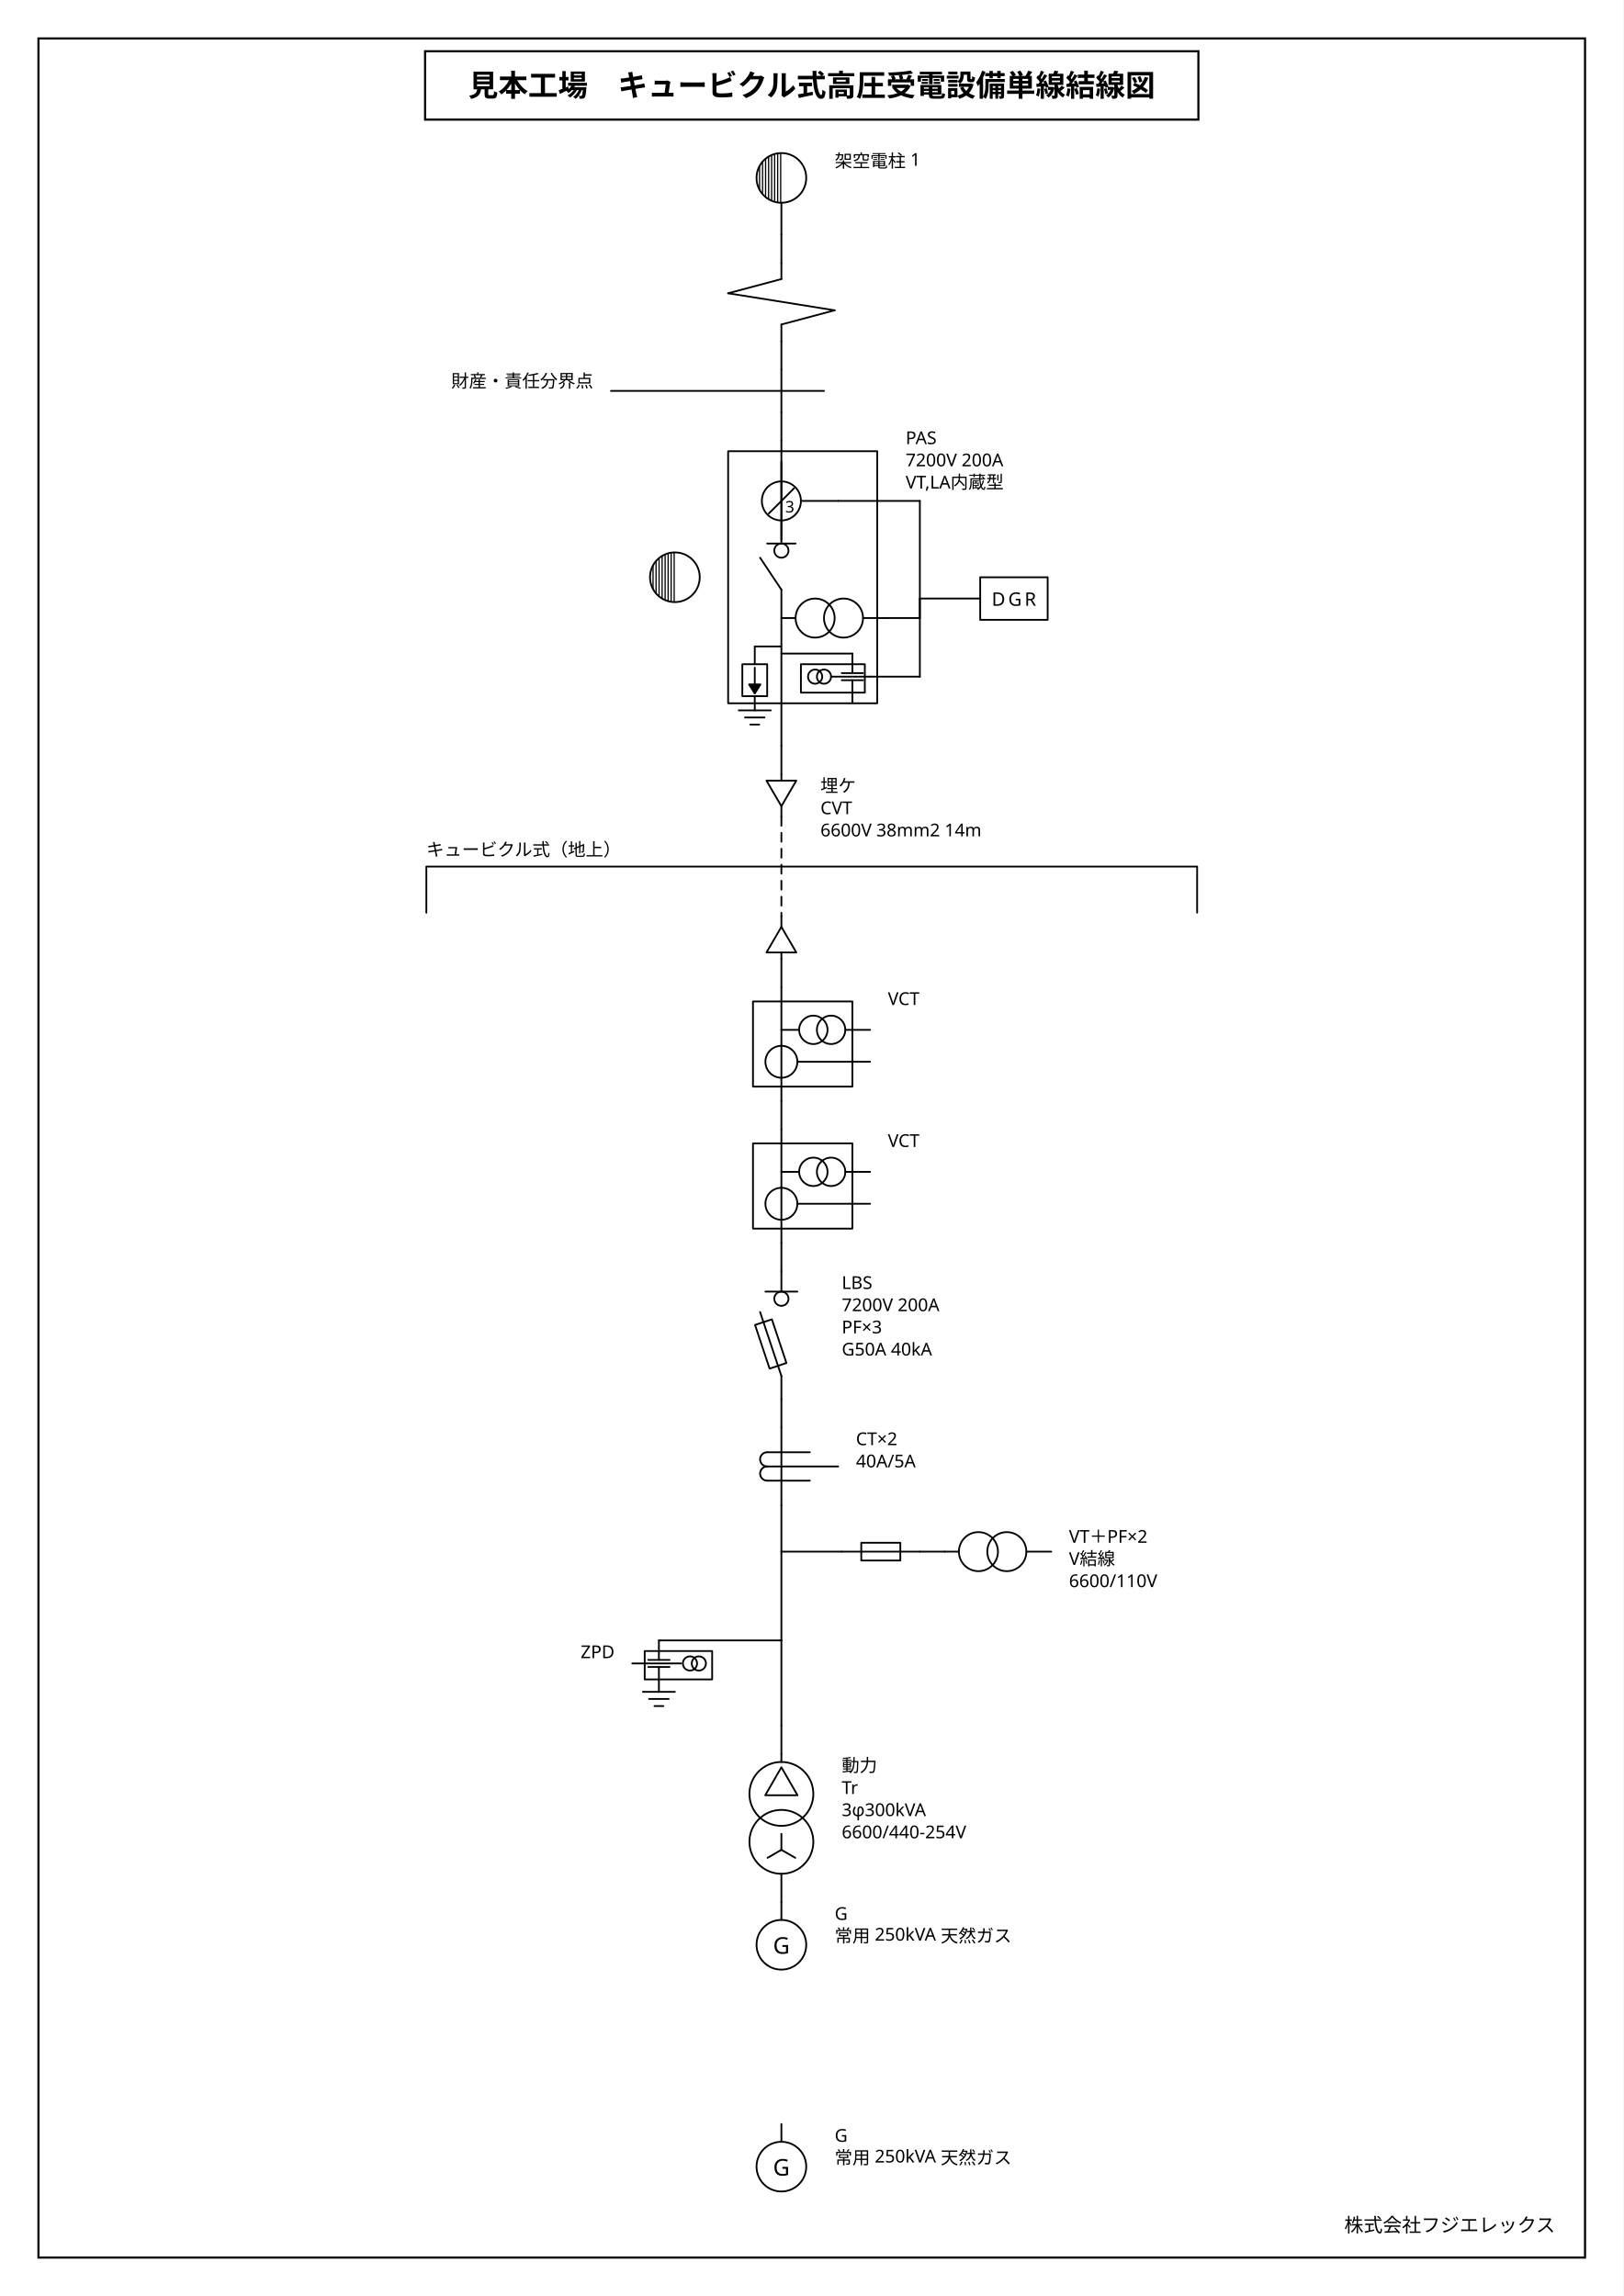
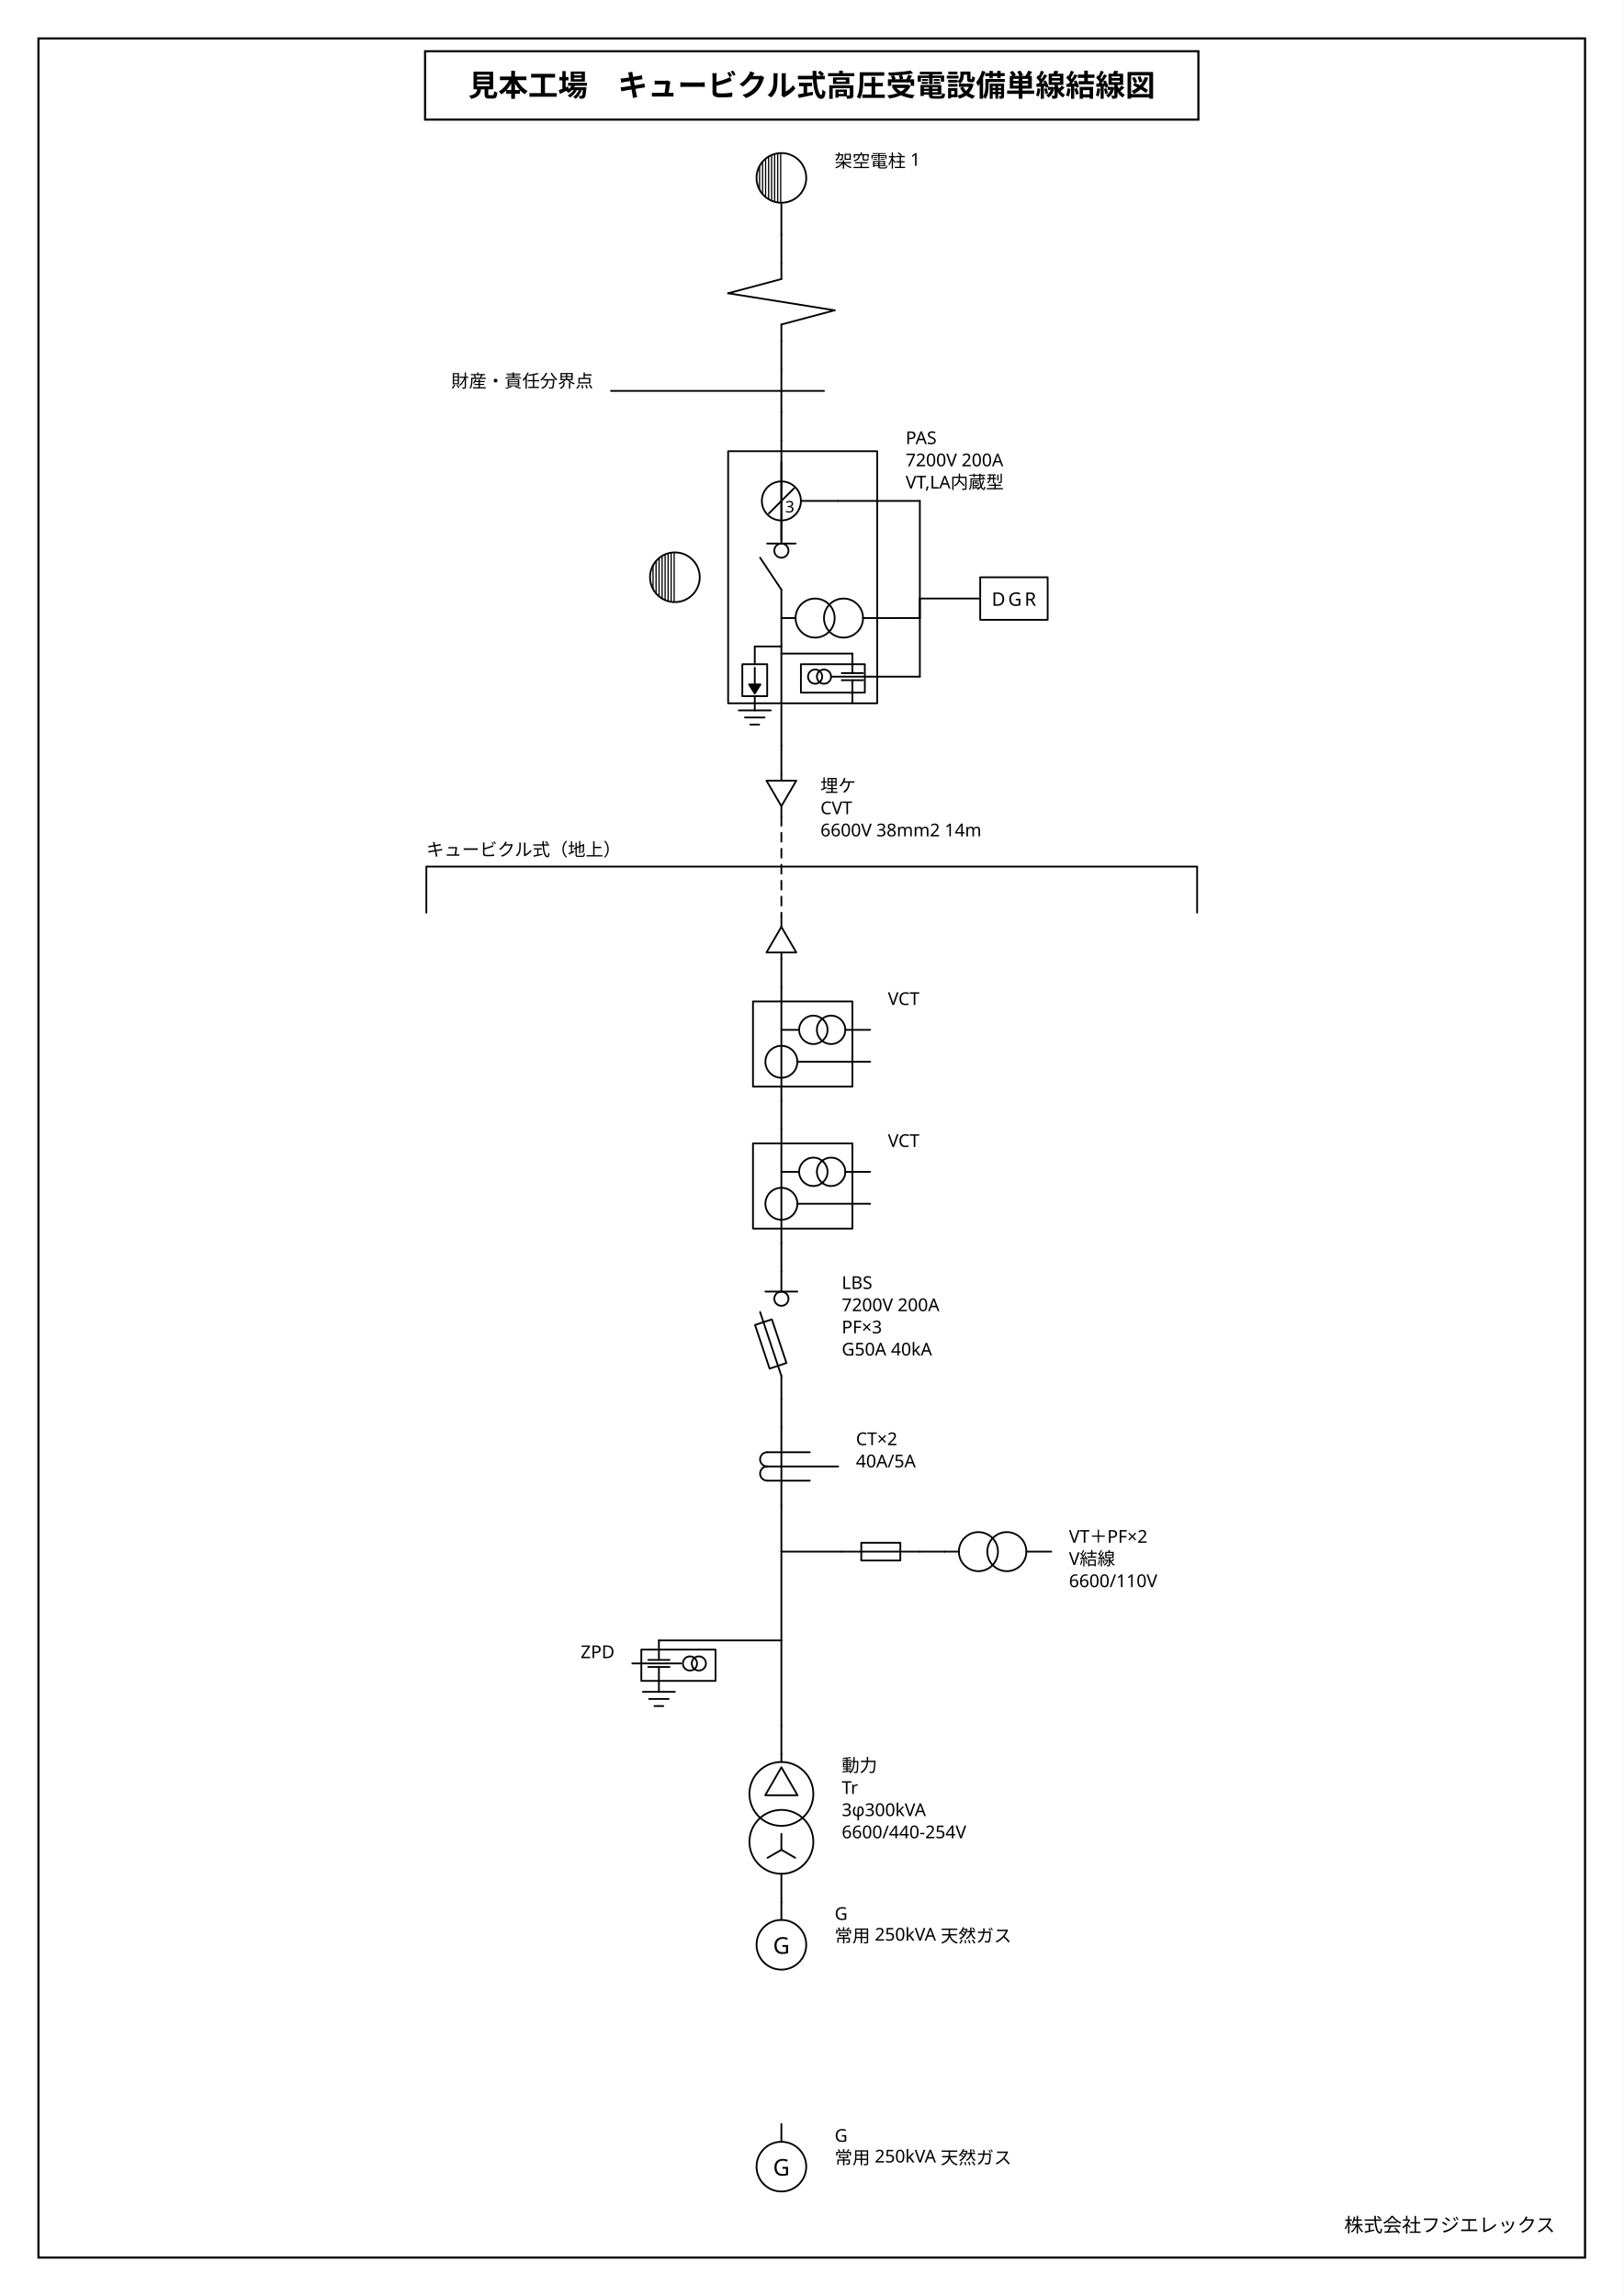
<svg xmlns="http://www.w3.org/2000/svg" viewBox="0 0 760 1075" width="760" height="1075">
  <rect x="0" y="0" width="760" height="1075" fill="#fff" />
  <g stroke="#000" fill="none">
    <rect x="18" y="18" width="724" height="1039" stroke-width="1" />
    <rect x="199" y="24" width="362" height="32" stroke-width="1" />
  </g>
  <text x="380" y="45" font-size="14" font-weight="700" text-anchor="middle" font-family="IPAGothic, 'IPAゴシック', 'Noto Sans JP', 'Hiragino Kaku Gothic ProN', 'Yu Gothic', sans-serif" fill="#000">見本工場　キュービクル式高圧受電設備単線結線図</text>
  <text x="728" y="1045" font-size="9" text-anchor="end" font-family="IPAGothic, 'IPAゴシック', 'Noto Sans JP', 'Hiragino Kaku Gothic ProN', 'Yu Gothic', sans-serif" fill="#000">株式会社フジエレックス</text>
  <g transform="translate(365.79 70) scale(0.831)">
    <g stroke="#000" fill="none" stroke-linecap="round" stroke-linejoin="round" color="#000">
      <path d="M -200 404 L 234.2 404 M -200 404 L -200 430 M 234.2 404 L 234.2 430" fill="none" stroke-width="1" />
      <text x="-200" y="398" font-size="10" font-family="IPAGothic, 'IPAゴシック', 'Noto Sans JP', 'Hiragino Kaku Gothic ProN', 'Yu Gothic', sans-serif" fill="currentColor" stroke="none">キュービクル式（地上）</text>
      <line x1="0" y1="48" x2="0" y2="64" stroke-width="1" />
      <line x1="0" y1="108" x2="0" y2="124" stroke-width="1" />
      <line x1="0" y1="148" x2="0" y2="164" stroke-width="1" />
      <line x1="0" y1="280" x2="-15" y2="280" stroke-width="1" />
      <line x1="0" y1="284" x2="40" y2="284" stroke-width="1" />
      <line x1="32" y1="198" x2="78" y2="198" stroke-width="1" />
      <line x1="78" y1="198" x2="78" y2="253" stroke-width="1" />
      <line x1="60" y1="264" x2="78" y2="264" stroke-width="1" />
      <line x1="78" y1="264" x2="78" y2="253" stroke-width="1" />
      <line x1="50" y1="297" x2="78" y2="297" stroke-width="1" />
      <line x1="78" y1="297" x2="78" y2="253" stroke-width="1" />
      <line x1="78" y1="253" x2="112" y2="253" stroke-width="1" />
      <line x1="0" y1="336" x2="0" y2="352" stroke-width="1" />
      <line x1="0" y1="376" x2="0" y2="432" stroke-width="1" stroke-dasharray="5 4" />
      <line x1="0" y1="456" x2="0" y2="472" stroke-width="1" />
      <line x1="0" y1="536" x2="0" y2="552" stroke-width="1" />
      <line x1="0" y1="616" x2="0" y2="632" stroke-width="1" />
      <line x1="0" y1="704" x2="0" y2="720" stroke-width="1" />
      <line x1="0" y1="764" x2="0" y2="790" stroke-width="1" />
      <line x1="0" y1="790" x2="34" y2="790" stroke-width="1" />
      <line x1="78" y1="790" x2="92" y2="790" stroke-width="1" />
      <line x1="0" y1="790" x2="0" y2="840" stroke-width="1" />
      <line x1="0" y1="840" x2="-69" y2="840" stroke-width="1" />
      <line x1="0" y1="840" x2="0" y2="888" stroke-width="1" />
      <line x1="0" y1="888" x2="0" y2="904" stroke-width="1" />
      <line x1="0" y1="971.5" x2="0" y2="987.5" stroke-width="1" />
      <g transform="translate(-16 0)">
        <circle cx="16" cy="16" r="14" fill="none" stroke-width="1" />
        <line x1="3.7" y1="9.313" x2="3.7" y2="22.687" stroke-width="0.7" />
        <line x1="5.4" y1="6.855" x2="5.4" y2="25.145" stroke-width="0.7" />
        <line x1="7.1" y1="5.193" x2="7.1" y2="26.807" stroke-width="0.7" />
        <line x1="8.8" y1="3.993" x2="8.8" y2="28.007" stroke-width="0.7" />
        <line x1="10.5" y1="3.126" x2="10.5" y2="28.874" stroke-width="0.7" />
        <line x1="12.2" y1="2.526" x2="12.2" y2="29.474" stroke-width="0.7" />
        <line x1="13.9" y1="2.158" x2="13.9" y2="29.842" stroke-width="0.7" />
        <line x1="15.6" y1="2.006" x2="15.6" y2="29.994" stroke-width="0.7" />
        <line x1="16" y1="30" x2="16" y2="48" stroke-width="1" />
      </g>
      <text x="30" y="10" font-size="10" text-anchor="start" font-family="IPAGothic, 'IPAゴシック', 'Noto Sans JP', 'Hiragino Kaku Gothic ProN', 'Yu Gothic', sans-serif" fill="currentColor" stroke="none">
        <tspan x="30" dy="0">架空電柱 1</tspan>
      </text>
      <g transform="translate(-30 64)">
        <line x1="30" y1="0" x2="30" y2="9" stroke-width="1" />
        <line x1="30" y1="9" x2="0" y2="17" stroke-width="1" />
        <line x1="0" y1="17" x2="60" y2="26.6" stroke-width="1" />
        <line x1="60" y1="26.6" x2="30" y2="34.6" stroke-width="1" />
        <line x1="30" y1="34.6" x2="30" y2="44" stroke-width="1" />
      </g>
      <g transform="translate(-96 124)">
        <line x1="96" y1="0" x2="96" y2="24" stroke-width="1" />
        <line x1="0" y1="12" x2="120" y2="12" stroke-width="1" />
      </g>
      <text x="-106" y="134" font-size="10" text-anchor="end" font-family="IPAGothic, 'IPAゴシック', 'Noto Sans JP', 'Hiragino Kaku Gothic ProN', 'Yu Gothic', sans-serif" fill="currentColor" stroke="none">
        <tspan x="-106" dy="0">財産・責任分界点</tspan>
      </text>
      <g transform="translate(-36 164)">
        <line x1="36" y1="0" x2="36" y2="6" stroke-width="1" />
        <rect x="6" y="6" width="84" height="142" fill="none" stroke-width="1" />
        <line x1="36" y1="6" x2="36" y2="58" stroke-width="1" />
        <line x1="28" y1="58" x2="44" y2="58" stroke-width="1" />
        <circle cx="36" cy="62" r="4" fill="none" stroke-width="1" />
        <line x1="36" y1="84" x2="24" y2="66" stroke-width="1" />
        <line x1="36" y1="84" x2="36" y2="172" stroke-width="1" />
      </g>
      <text x="70" y="166" font-size="10" text-anchor="start" font-family="IPAGothic, 'IPAゴシック', 'Noto Sans JP', 'Hiragino Kaku Gothic ProN', 'Yu Gothic', sans-serif" fill="currentColor" stroke="none">
        <tspan x="70" dy="0">PAS</tspan>
        <tspan x="70" dy="12.5">7200V 200A</tspan>
        <tspan x="70" dy="12.5">VT,LA内蔵型</tspan>
      </text>
      <g transform="translate(-76 225)">
        <circle cx="16" cy="16" r="14" fill="none" stroke-width="1" />
        <line x1="3.7" y1="9.313" x2="3.7" y2="22.687" stroke-width="0.7" />
        <line x1="5.4" y1="6.855" x2="5.4" y2="25.145" stroke-width="0.7" />
        <line x1="7.1" y1="5.193" x2="7.1" y2="26.807" stroke-width="0.7" />
        <line x1="8.8" y1="3.993" x2="8.8" y2="28.007" stroke-width="0.7" />
        <line x1="10.5" y1="3.126" x2="10.5" y2="28.874" stroke-width="0.7" />
        <line x1="12.2" y1="2.526" x2="12.2" y2="29.474" stroke-width="0.7" />
        <line x1="13.9" y1="2.158" x2="13.9" y2="29.842" stroke-width="0.7" />
        <line x1="15.6" y1="2.006" x2="15.6" y2="29.994" stroke-width="0.7" />
      </g>
      <g transform="translate(-20 176)">
        <line x1="20" y1="0" x2="20" y2="44" stroke-width="1" />
        <circle cx="20" cy="22" r="11" fill="none" stroke-width="1" />
        <line x1="12.929" y1="29.071" x2="27.071" y2="14.929" stroke-width="1" />
        <text x="24.75" y="25" font-size="9" text-anchor="middle" dominant-baseline="central" font-family="IPAGothic, 'IPAゴシック', 'Noto Sans JP', 'Hiragino Kaku Gothic ProN', 'Yu Gothic', sans-serif" fill="currentColor" stroke="none">3</text>
        <line x1="31" y1="22" x2="52" y2="22" stroke-width="1" />
      </g>
      <g transform="translate(0 249)">
        <line x1="0" y1="15" x2="8" y2="15" stroke-width="1" />
        <circle cx="19" cy="15" r="11" fill="none" stroke-width="1" />
        <circle cx="35" cy="15" r="11" fill="none" stroke-width="1" />
        <line x1="46" y1="15" x2="60" y2="15" stroke-width="1" />
      </g>
      <g transform="translate(-35 280)">
        <line x1="20" y1="0" x2="20" y2="10" stroke-width="1" />
        <rect x="13" y="10" width="14" height="18" fill="none" stroke-width="1" />
        <line x1="20" y1="12" x2="20" y2="23" stroke-width="1" />
        <polygon points="16.8,21.38 20,26.5 23.2,21.38" fill="currentColor" stroke-width="1" />
        <line x1="20" y1="28" x2="20" y2="36" stroke-width="1" />
        <line x1="11" y1="36" x2="29" y2="36" stroke-width="1" />
        <line x1="14.5" y1="40" x2="25.5" y2="40" stroke-width="1" />
        <line x1="17.5" y1="44" x2="22.5" y2="44" stroke-width="1" />
      </g>
      <g transform="translate(10 284)">
        <line x1="30" y1="0" x2="30" y2="11" stroke-width="1" />
        <rect x="1" y="6" width="36" height="16" fill="none" stroke-width="1" />
        <line x1="24" y1="11" x2="36" y2="11" stroke-width="1" />
        <line x1="24" y1="15" x2="36" y2="15" stroke-width="1" />
        <line x1="30" y1="15" x2="30" y2="28" stroke-width="1" />
        <line x1="18" y1="13" x2="40" y2="13" stroke-width="1" />
        <circle cx="9" cy="13" r="4" fill="none" stroke-width="1" />
        <circle cx="14" cy="13" r="4" fill="none" stroke-width="1" />
      </g>
      <g transform="translate(112 241)">
        <rect x="0" y="0" width="38" height="24" fill="none" stroke-width="1" />
        <text x="19" y="12" font-size="10.5" text-anchor="middle" dominant-baseline="central" font-family="IPAGothic, 'IPAゴシック', 'Noto Sans JP', 'Hiragino Kaku Gothic ProN', 'Yu Gothic', sans-serif" letter-spacing="1.6" fill="currentColor" stroke="none">DGR</text>
      </g>
      <g transform="translate(-12 352)">
        <line x1="12" y1="0" x2="12" y2="3.6" stroke-width="1" />
        <polygon points="3.6,3.6 20.4,3.6 12,18" fill="none" stroke-width="1" />
        <line x1="12" y1="18" x2="12" y2="24" stroke-width="1" />
      </g>
      <text x="22" y="362" font-size="10" text-anchor="start" font-family="IPAGothic, 'IPAゴシック', 'Noto Sans JP', 'Hiragino Kaku Gothic ProN', 'Yu Gothic', sans-serif" fill="currentColor" stroke="none">
        <tspan x="22" dy="0">埋ケ</tspan>
        <tspan x="22" dy="12.5">CVT</tspan>
        <tspan x="22" dy="12.5">6600V 38mm2 14m</tspan>
      </text>
      <g transform="translate(-12 432) rotate(180 12 12)">
        <line x1="12" y1="0" x2="12" y2="3.6" stroke-width="1" />
        <polygon points="3.6,3.6 20.4,3.6 12,18" fill="none" stroke-width="1" />
        <line x1="12" y1="18" x2="12" y2="24" stroke-width="1" />
      </g>
      <g transform="translate(-22 472)">
        <line x1="22" y1="0" x2="22" y2="64" stroke-width="1" />
        <rect x="6" y="8" width="56" height="48" fill="none" stroke-width="1" />
        <line x1="22" y1="24" x2="32" y2="24" stroke-width="1" />
        <circle cx="40" cy="24" r="8" fill="none" stroke-width="1" />
        <circle cx="50" cy="24" r="8" fill="none" stroke-width="1" />
        <line x1="58" y1="24" x2="72" y2="24" stroke-width="1" />
        <circle cx="22" cy="42" r="9" fill="none" stroke-width="1" />
        <line x1="31" y1="42" x2="72" y2="42" stroke-width="1" />
      </g>
      <text x="60" y="482" font-size="10" text-anchor="start" font-family="IPAGothic, 'IPAゴシック', 'Noto Sans JP', 'Hiragino Kaku Gothic ProN', 'Yu Gothic', sans-serif" fill="currentColor" stroke="none">
        <tspan x="60" dy="0">VCT</tspan>
      </text>
      <g transform="translate(-22 552)">
        <line x1="22" y1="0" x2="22" y2="64" stroke-width="1" />
        <rect x="6" y="8" width="56" height="48" fill="none" stroke-width="1" />
        <line x1="22" y1="24" x2="32" y2="24" stroke-width="1" />
        <circle cx="40" cy="24" r="8" fill="none" stroke-width="1" />
        <circle cx="50" cy="24" r="8" fill="none" stroke-width="1" />
        <line x1="58" y1="24" x2="72" y2="24" stroke-width="1" />
        <circle cx="22" cy="42" r="9" fill="none" stroke-width="1" />
        <line x1="31" y1="42" x2="72" y2="42" stroke-width="1" />
      </g>
      <text x="60" y="562" font-size="10" text-anchor="start" font-family="IPAGothic, 'IPAゴシック', 'Noto Sans JP', 'Hiragino Kaku Gothic ProN', 'Yu Gothic', sans-serif" fill="currentColor" stroke="none">
        <tspan x="60" dy="0">VCT</tspan>
      </text>
      <g transform="translate(-24 632)">
        <line x1="24" y1="0" x2="24" y2="11.5" stroke-width="1" />
        <line x1="15" y1="11.5" x2="33" y2="11.5" stroke-width="1" />
        <circle cx="24" cy="15.5" r="4" fill="none" stroke-width="1" />
        <line x1="24" y1="59" x2="12" y2="23" stroke-width="1" />
        <polygon points="26.843,51.719 18.643,27.119 9.157,30.281 17.357,54.881" fill="none" stroke-width="1" />
        <line x1="24" y1="59" x2="24" y2="72" stroke-width="1" />
      </g>
      <text x="34" y="642" font-size="10" text-anchor="start" font-family="IPAGothic, 'IPAゴシック', 'Noto Sans JP', 'Hiragino Kaku Gothic ProN', 'Yu Gothic', sans-serif" fill="currentColor" stroke="none">
        <tspan x="34" dy="0">LBS</tspan>
        <tspan x="34" dy="12.5">7200V 200A</tspan>
        <tspan x="34" dy="12.5">PF×3</tspan>
        <tspan x="34" dy="12.5">G50A 40kA</tspan>
      </text>
      <g transform="translate(-24 720)">
        <line x1="24" y1="0" x2="24" y2="44" stroke-width="1" />
        <line x1="16" y1="14" x2="40" y2="14" stroke-width="1" />
        <line x1="16" y1="30" x2="40" y2="30" stroke-width="1" />
        <line x1="16" y1="22" x2="56" y2="22" stroke-width="1" />
        <path d="M 16 14 A 4 4 0 0 0 16 22" fill="none" stroke-width="1" />
        <path d="M 16 22 A 4 4 0 0 0 16 30" fill="none" stroke-width="1" />
      </g>
      <text x="42" y="730" font-size="10" text-anchor="start" font-family="IPAGothic, 'IPAゴシック', 'Noto Sans JP', 'Hiragino Kaku Gothic ProN', 'Yu Gothic', sans-serif" fill="currentColor" stroke="none">
        <tspan x="42" dy="0">CT×2</tspan>
        <tspan x="42" dy="12.5">40A/5A</tspan>
      </text>
      <g transform="translate(36 768) rotate(-90 20 22)">
        <line x1="20" y1="0" x2="20" y2="44" stroke-width="1" />
        <rect x="15" y="11" width="10" height="22" fill="none" stroke-width="1" />
      </g>
      <g transform="translate(92 775)">
        <line x1="0" y1="15" x2="8" y2="15" stroke-width="1" />
        <circle cx="19" cy="15" r="11" fill="none" stroke-width="1" />
        <circle cx="35" cy="15" r="11" fill="none" stroke-width="1" />
        <line x1="46" y1="15" x2="60" y2="15" stroke-width="1" />
      </g>
      <text x="162" y="785" font-size="10" text-anchor="start" font-family="IPAGothic, 'IPAゴシック', 'Noto Sans JP', 'Hiragino Kaku Gothic ProN', 'Yu Gothic', sans-serif" fill="currentColor" stroke="none">
        <tspan x="162" dy="0">VT＋PF×2</tspan>
        <tspan x="162" dy="12.5">V結線</tspan>
        <tspan x="162" dy="12.5">6600/110V</tspan>
      </text>
      <g transform="translate(-84 840)">
        <line x1="15" y1="0" x2="15" y2="11" stroke-width="1" />
-         <rect x="7" y="6" width="38" height="16" fill="none" stroke-width="1" />
+         <rect x="5.1" y="5.2" width="41.8" height="17.6" fill="none" stroke-width="1" />
        <line x1="9" y1="11" x2="21" y2="11" stroke-width="1" />
        <line x1="9" y1="15" x2="21" y2="15" stroke-width="1" />
        <line x1="15" y1="15" x2="15" y2="29" stroke-width="1" />
        <line x1="6" y1="29" x2="24" y2="29" stroke-width="1" />
        <line x1="9.5" y1="33" x2="20.5" y2="33" stroke-width="1" />
        <line x1="12.5" y1="37" x2="17.5" y2="37" stroke-width="1" />
        <line x1="0" y1="13" x2="27.5" y2="13" stroke-width="1" />
        <circle cx="32.5" cy="13" r="4" fill="none" stroke-width="1" />
        <circle cx="37.5" cy="13" r="4" fill="none" stroke-width="1" />
      </g>
      <text x="-94" y="850" font-size="10" text-anchor="end" font-family="IPAGothic, 'IPAゴシック', 'Noto Sans JP', 'Hiragino Kaku Gothic ProN', 'Yu Gothic', sans-serif" fill="currentColor" stroke="none">
        <tspan x="-94" dy="0">ZPD</tspan>
      </text>
      <g transform="translate(-24 904)">
        <line x1="24" y1="0" x2="24" y2="4.5" stroke-width="1" />
        <circle cx="24" cy="22.5" r="18" fill="none" stroke-width="1" />
        <circle cx="24" cy="49.5" r="18" fill="none" stroke-width="1" />
        <polygon points="24,7.5 33.093,23.25 14.907,23.25" fill="none" stroke-width="1" />
        <line x1="24" y1="54" x2="24" y2="45" stroke-width="1" />
        <line x1="24" y1="54" x2="31.794" y2="58.5" stroke-width="1" />
        <line x1="24" y1="54" x2="16.206" y2="58.5" stroke-width="1" />
      </g>
      <text x="34" y="914" font-size="10" text-anchor="start" font-family="IPAGothic, 'IPAゴシック', 'Noto Sans JP', 'Hiragino Kaku Gothic ProN', 'Yu Gothic', sans-serif" fill="currentColor" stroke="none">
        <tspan x="34" dy="0">動力</tspan>
        <tspan x="34" dy="12.5">Tr</tspan>
        <tspan x="34" dy="12.5">3φ300kVA</tspan>
        <tspan x="34" dy="12.5">6600/440-254V</tspan>
      </text>
      <g transform="translate(-20 987.5)">
        <line x1="20" y1="0" x2="20" y2="10" stroke-width="1" />
        <circle cx="20" cy="24" r="14" fill="none" stroke-width="1" />
        <text x="20" y="24" font-size="13" text-anchor="middle" dominant-baseline="central" font-family="IPAGothic, 'IPAゴシック', 'Noto Sans JP', 'Hiragino Kaku Gothic ProN', 'Yu Gothic', sans-serif" fill="currentColor" stroke="none">G</text>
      </g>
      <text x="30" y="997.5" font-size="10" text-anchor="start" font-family="IPAGothic, 'IPAゴシック', 'Noto Sans JP', 'Hiragino Kaku Gothic ProN', 'Yu Gothic', sans-serif" fill="currentColor" stroke="none">
        <tspan x="30" dy="0">G</tspan>
        <tspan x="30" dy="12.5">常用 250kVA 天然ガス</tspan>
      </text>
      <g transform="translate(-20 1112.5)">
        <line x1="20" y1="0" x2="20" y2="10" stroke-width="1" />
        <circle cx="20" cy="24" r="14" fill="none" stroke-width="1" />
        <text x="20" y="24" font-size="13" text-anchor="middle" dominant-baseline="central" font-family="IPAGothic, 'IPAゴシック', 'Noto Sans JP', 'Hiragino Kaku Gothic ProN', 'Yu Gothic', sans-serif" fill="currentColor" stroke="none">G</text>
      </g>
      <text x="30" y="1122.5" font-size="10" text-anchor="start" font-family="IPAGothic, 'IPAゴシック', 'Noto Sans JP', 'Hiragino Kaku Gothic ProN', 'Yu Gothic', sans-serif" fill="currentColor" stroke="none">
        <tspan x="30" dy="0">G</tspan>
        <tspan x="30" dy="12.5">常用 250kVA 天然ガス</tspan>
      </text>
    </g>
  </g>
</svg>
